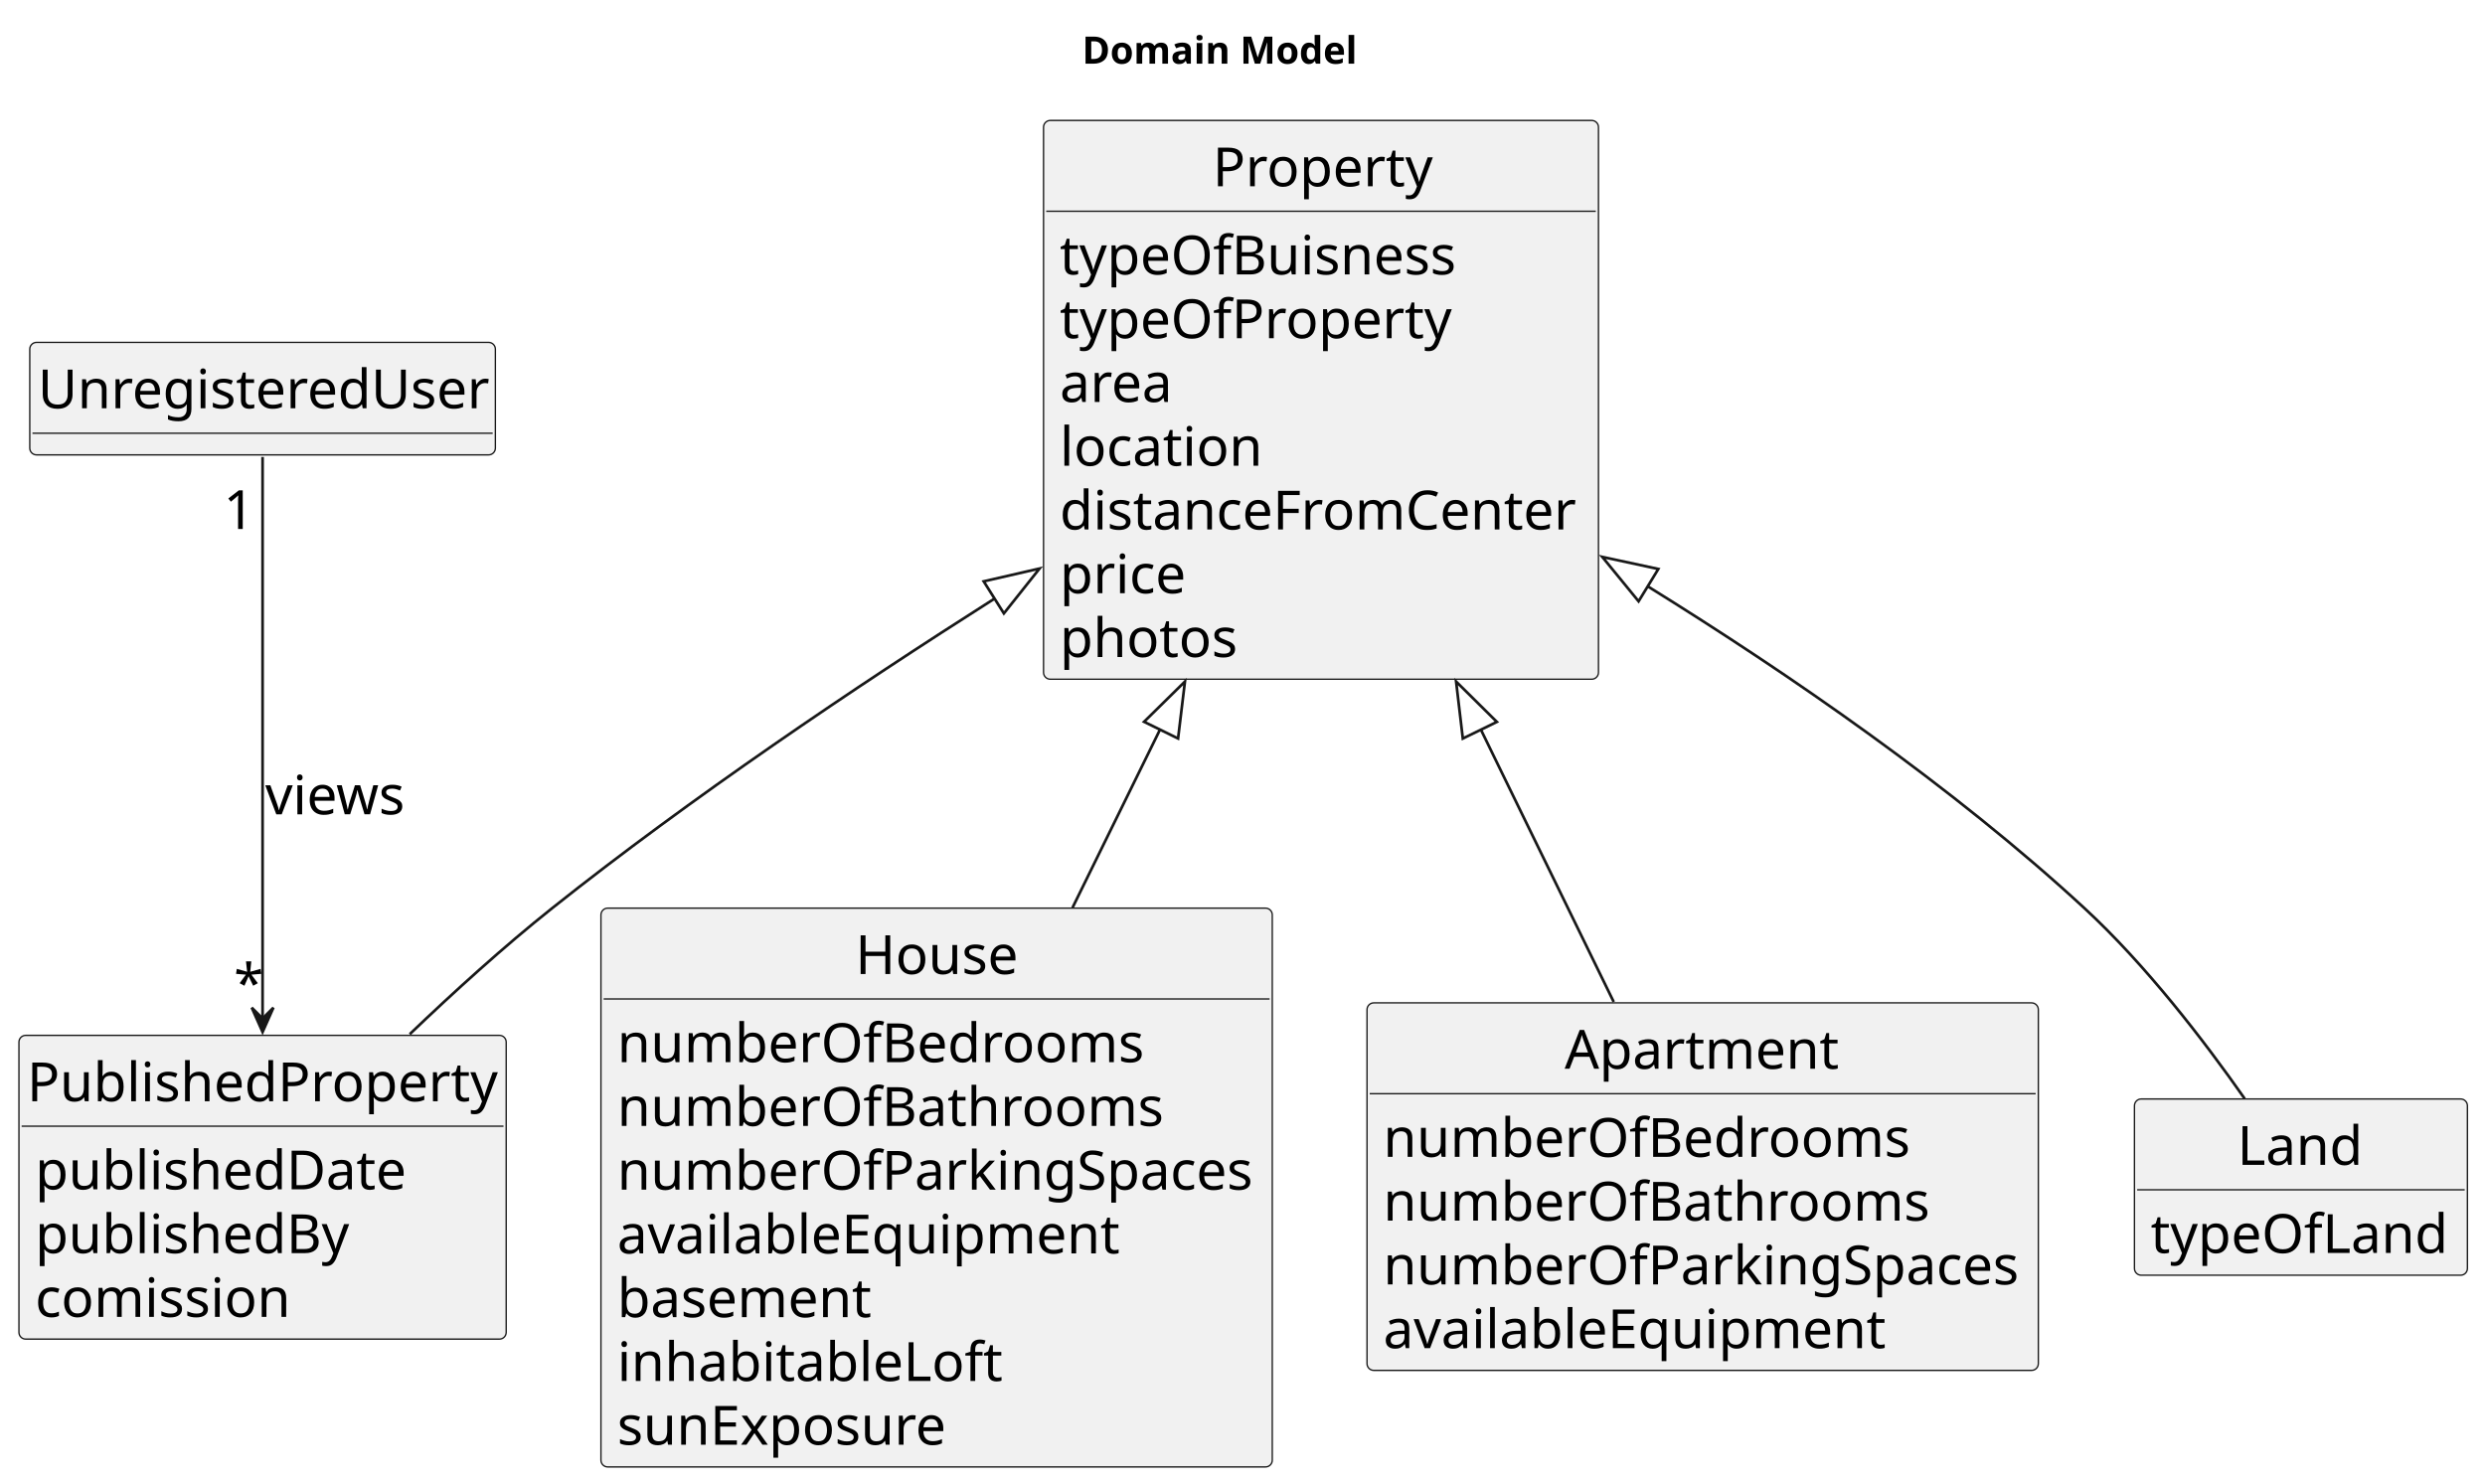
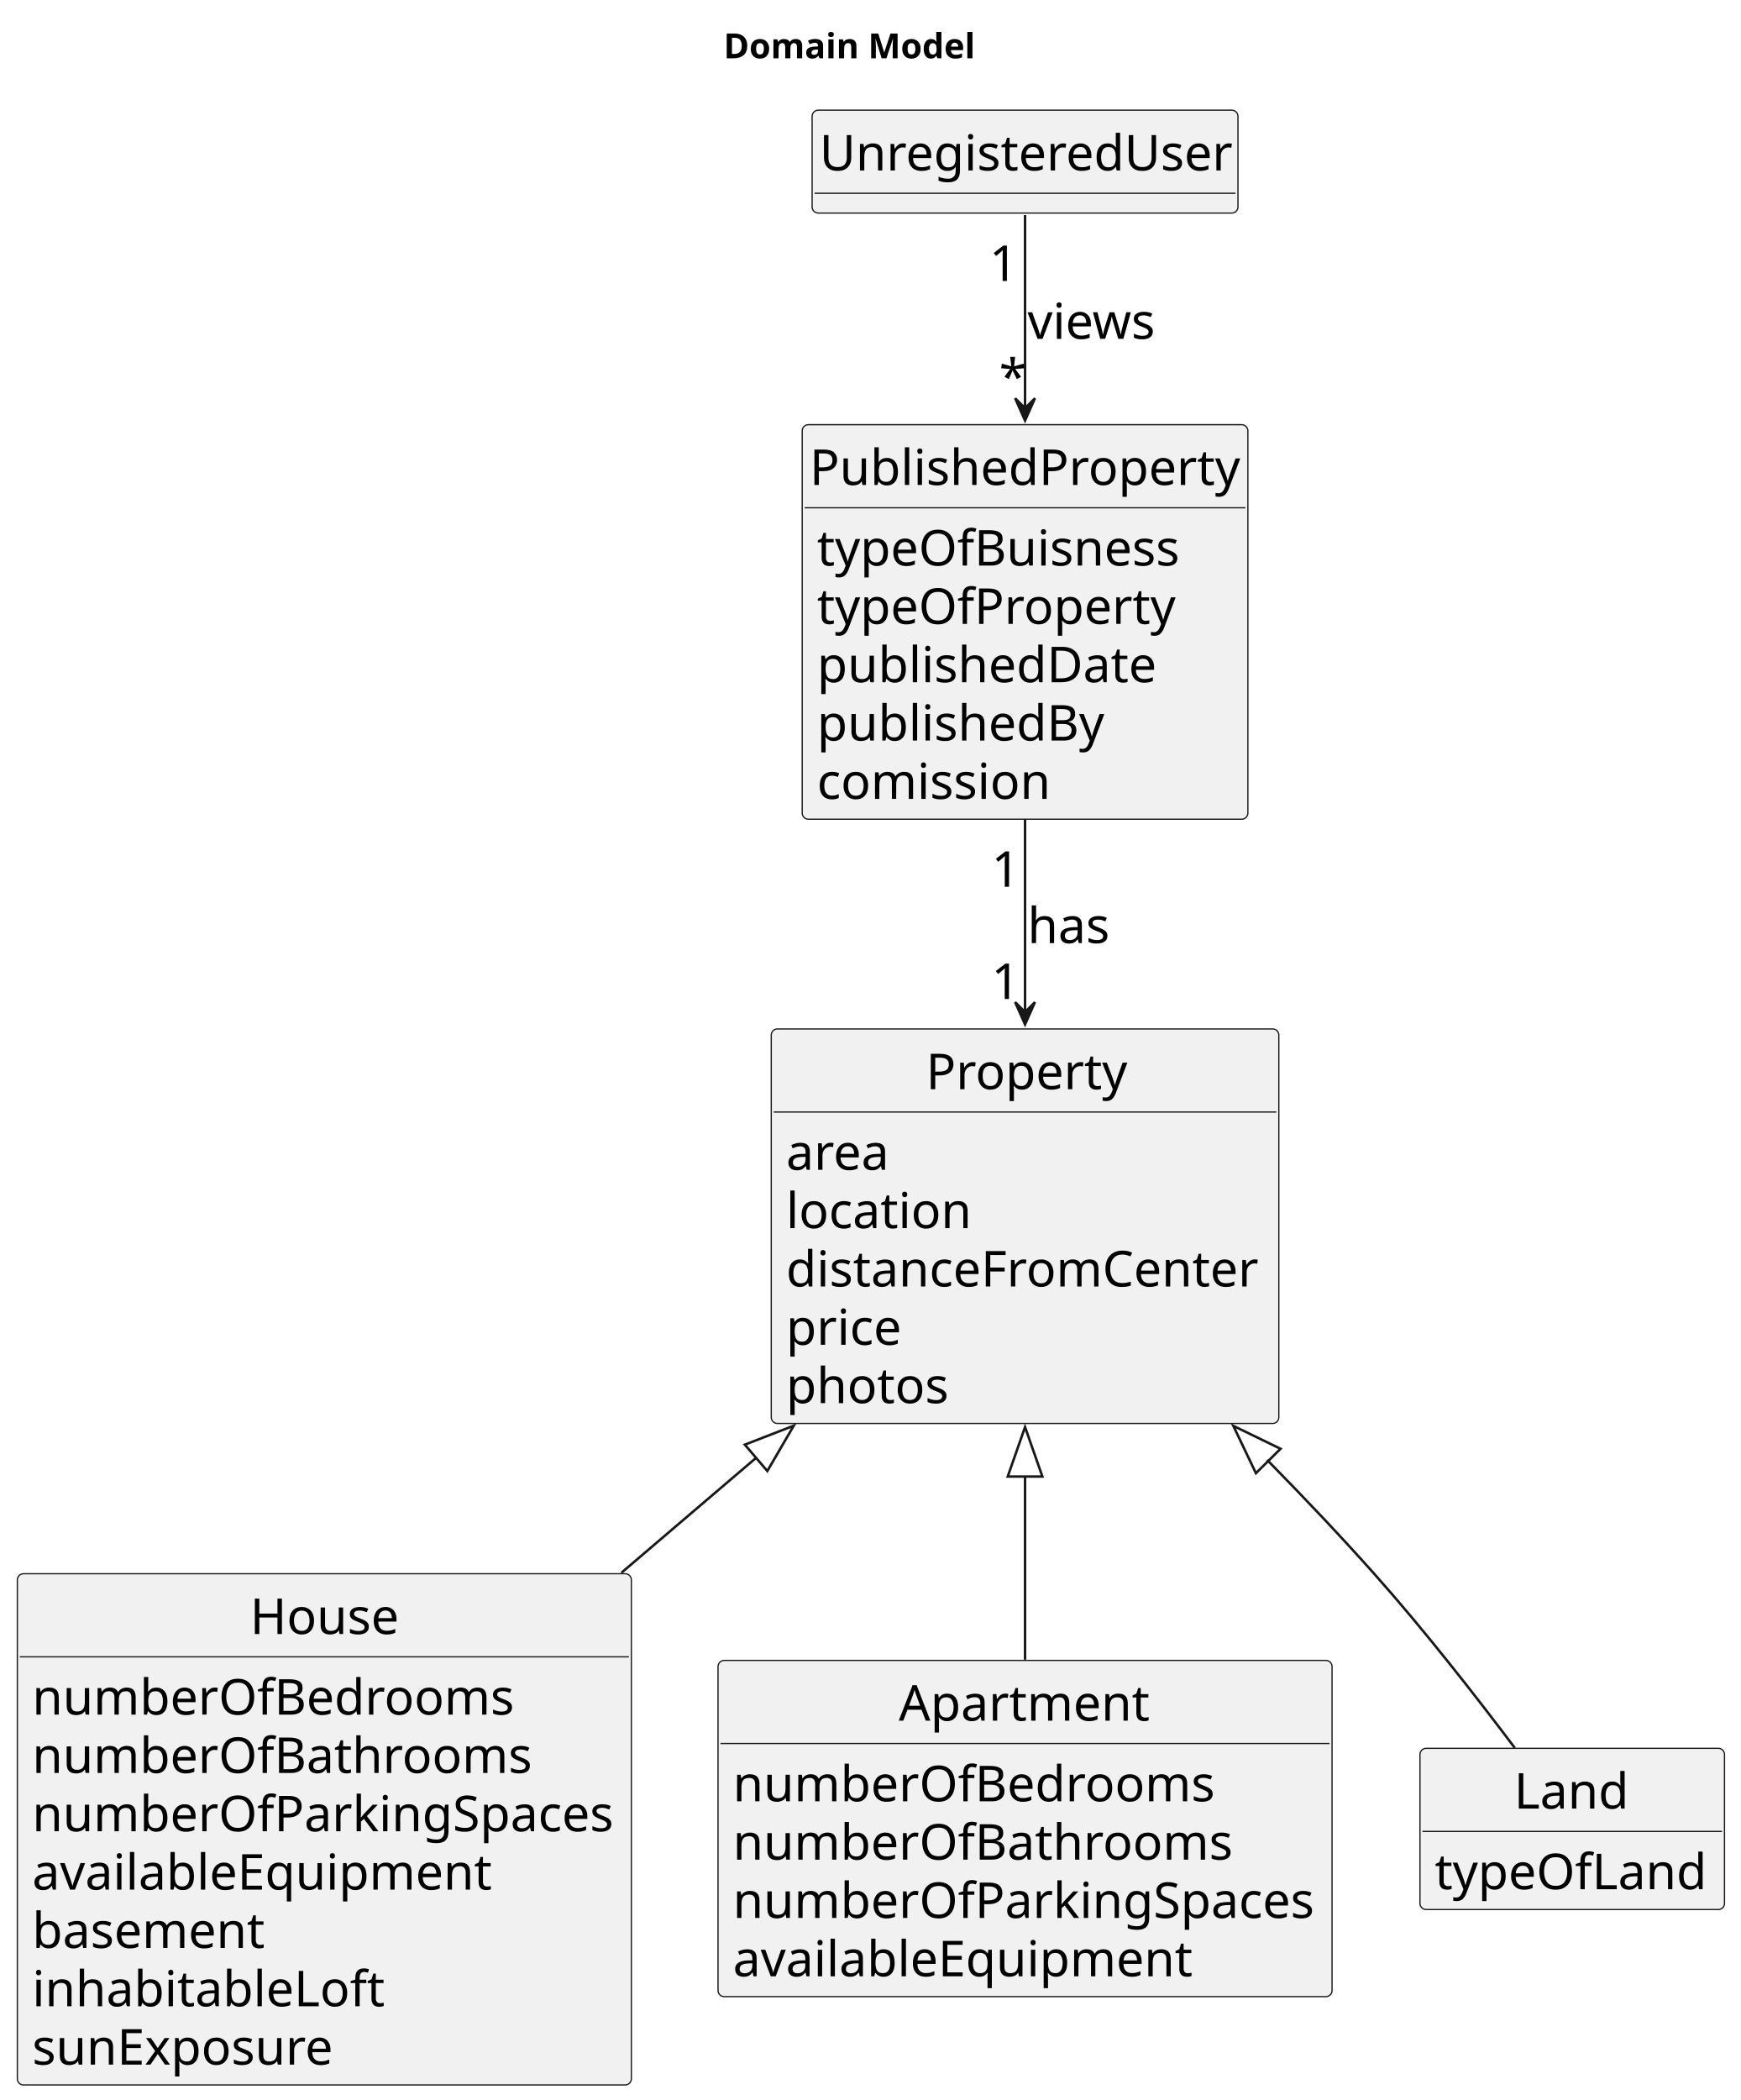
- <svg xmlns="http://www.w3.org/2000/svg" contentStyleType="text/css" height="548px" preserveAspectRatio="none" style="width:918px;height:548px;background:#FFFFFF;" version="1.1" viewBox="0 0 918 548" width="918px" zoomAndPan="magnify">
+ <svg xmlns="http://www.w3.org/2000/svg" contentStyleType="text/css" height="848px" preserveAspectRatio="none" style="width:703px;height:848px;background:#FFFFFF;" version="1.1" viewBox="0 0 703 848" width="703px" zoomAndPan="magnify">
  <defs />
  <g>
-     <text fill="#000000" font-family="sans-serif" font-size="14" font-weight="bold" lengthAdjust="spacing" textLength="105" x="399.75" y="23.535">Domain Model</text>
+     <text fill="#000000" font-family="sans-serif" font-size="14" font-weight="bold" lengthAdjust="spacing" textLength="105" x="292.25" y="23.535">Domain Model</text>
    <g id="elem_UnregisteredUser">
-       <rect codeLine="16" fill="#F1F1F1" height="41.555" id="UnregisteredUser" rx="2.5" ry="2.5" style="stroke:#181818;stroke-width:0.5;" width="172" x="11" y="126.488" />
-       <text fill="#000000" font-family="sans-serif" font-size="20" lengthAdjust="spacing" textLength="166" x="14" y="150.824">UnregisteredUser</text>
-       <line style="stroke:#181818;stroke-width:0.5;" x1="12" x2="182" y1="160.043" y2="160.043" />
+       <rect codeLine="16" fill="#F1F1F1" height="41.555" id="UnregisteredUser" rx="2.5" ry="2.5" style="stroke:#181818;stroke-width:0.5;" width="172" x="328" y="44.488" />
+       <text fill="#000000" font-family="sans-serif" font-size="20" lengthAdjust="spacing" textLength="166" x="331" y="68.824">UnregisteredUser</text>
+       <line style="stroke:#181818;stroke-width:0.5;" x1="329" x2="499" y1="78.043" y2="78.043" />
    </g>
    <g id="elem_Property">
-       <rect codeLine="20" fill="#F1F1F1" height="206.438" id="Property" rx="2.5" ry="2.5" style="stroke:#181818;stroke-width:0.5;" width="205" x="385.5" y="44.488" />
-       <text fill="#000000" font-family="sans-serif" font-size="20" lengthAdjust="spacing" textLength="80" x="448" y="68.824">Property</text>
-       <line style="stroke:#181818;stroke-width:0.5;" x1="386.5" x2="589.5" y1="78.043" y2="78.043" />
-       <text fill="#000000" font-family="sans-serif" font-size="20" lengthAdjust="spacing" textLength="147" x="391.5" y="101.379">typeOfBuisness</text>
-       <text fill="#000000" font-family="sans-serif" font-size="20" lengthAdjust="spacing" textLength="144" x="391.5" y="124.934">typeOfProperty</text>
-       <text fill="#000000" font-family="sans-serif" font-size="20" lengthAdjust="spacing" textLength="41" x="391.5" y="148.488">area</text>
-       <text fill="#000000" font-family="sans-serif" font-size="20" lengthAdjust="spacing" textLength="76" x="391.5" y="172.043">location</text>
-       <text fill="#000000" font-family="sans-serif" font-size="20" lengthAdjust="spacing" textLength="193" x="391.5" y="195.598">distanceFromCenter</text>
-       <text fill="#000000" font-family="sans-serif" font-size="20" lengthAdjust="spacing" textLength="48" x="391.5" y="219.152">price</text>
-       <text fill="#000000" font-family="sans-serif" font-size="20" lengthAdjust="spacing" textLength="66" x="391.5" y="242.707">photos</text>
+       <rect codeLine="20" fill="#F1F1F1" height="159.328" id="Property" rx="2.5" ry="2.5" style="stroke:#181818;stroke-width:0.5;" width="205" x="311.5" y="415.488" />
+       <text fill="#000000" font-family="sans-serif" font-size="20" lengthAdjust="spacing" textLength="80" x="374" y="439.824">Property</text>
+       <line style="stroke:#181818;stroke-width:0.5;" x1="312.5" x2="515.5" y1="449.043" y2="449.043" />
+       <text fill="#000000" font-family="sans-serif" font-size="20" lengthAdjust="spacing" textLength="41" x="317.5" y="472.379">area</text>
+       <text fill="#000000" font-family="sans-serif" font-size="20" lengthAdjust="spacing" textLength="76" x="317.5" y="495.934">location</text>
+       <text fill="#000000" font-family="sans-serif" font-size="20" lengthAdjust="spacing" textLength="193" x="317.5" y="519.488">distanceFromCenter</text>
+       <text fill="#000000" font-family="sans-serif" font-size="20" lengthAdjust="spacing" textLength="48" x="317.5" y="543.043">price</text>
+       <text fill="#000000" font-family="sans-serif" font-size="20" lengthAdjust="spacing" textLength="66" x="317.5" y="566.598">photos</text>
    </g>
    <g id="elem_PublishedProperty">
-       <rect codeLine="31" fill="#F1F1F1" height="112.219" id="PublishedProperty" rx="2.5" ry="2.5" style="stroke:#181818;stroke-width:0.5;" width="180" x="7" y="382.488" />
-       <text fill="#000000" font-family="sans-serif" font-size="20" lengthAdjust="spacing" textLength="174" x="10" y="406.824">PublishedProperty</text>
-       <line style="stroke:#181818;stroke-width:0.5;" x1="8" x2="186" y1="416.043" y2="416.043" />
-       <text fill="#000000" font-family="sans-serif" font-size="20" lengthAdjust="spacing" textLength="140" x="13" y="439.379">publishedDate</text>
-       <text fill="#000000" font-family="sans-serif" font-size="20" lengthAdjust="spacing" textLength="118" x="13" y="462.934">publishedBy</text>
-       <text fill="#000000" font-family="sans-serif" font-size="20" lengthAdjust="spacing" textLength="97" x="13" y="486.488">comission</text>
+       <rect codeLine="29" fill="#F1F1F1" height="159.328" id="PublishedProperty" rx="2.5" ry="2.5" style="stroke:#181818;stroke-width:0.5;" width="180" x="324" y="171.488" />
+       <text fill="#000000" font-family="sans-serif" font-size="20" lengthAdjust="spacing" textLength="174" x="327" y="195.824">PublishedProperty</text>
+       <line style="stroke:#181818;stroke-width:0.5;" x1="325" x2="503" y1="205.043" y2="205.043" />
+       <text fill="#000000" font-family="sans-serif" font-size="20" lengthAdjust="spacing" textLength="147" x="330" y="228.379">typeOfBuisness</text>
+       <text fill="#000000" font-family="sans-serif" font-size="20" lengthAdjust="spacing" textLength="144" x="330" y="251.934">typeOfProperty</text>
+       <text fill="#000000" font-family="sans-serif" font-size="20" lengthAdjust="spacing" textLength="140" x="330" y="275.488">publishedDate</text>
+       <text fill="#000000" font-family="sans-serif" font-size="20" lengthAdjust="spacing" textLength="118" x="330" y="299.043">publishedBy</text>
+       <text fill="#000000" font-family="sans-serif" font-size="20" lengthAdjust="spacing" textLength="97" x="330" y="322.598">comission</text>
    </g>
    <g id="elem_House">
-       <rect codeLine="37" fill="#F1F1F1" height="206.438" id="House" rx="2.5" ry="2.5" style="stroke:#181818;stroke-width:0.5;" width="248" x="222" y="335.488" />
-       <text fill="#000000" font-family="sans-serif" font-size="20" lengthAdjust="spacing" textLength="60" x="316" y="359.824">House</text>
-       <line style="stroke:#181818;stroke-width:0.5;" x1="223" x2="469" y1="369.043" y2="369.043" />
-       <text fill="#000000" font-family="sans-serif" font-size="20" lengthAdjust="spacing" textLength="195" x="228" y="392.379">numberOfBedrooms</text>
-       <text fill="#000000" font-family="sans-serif" font-size="20" lengthAdjust="spacing" textLength="201" x="228" y="415.934">numberOfBathrooms</text>
-       <text fill="#000000" font-family="sans-serif" font-size="20" lengthAdjust="spacing" textLength="236" x="228" y="439.488">numberOfParkingSpaces</text>
-       <text fill="#000000" font-family="sans-serif" font-size="20" lengthAdjust="spacing" textLength="189" x="228" y="463.043">availableEquipment</text>
-       <text fill="#000000" font-family="sans-serif" font-size="20" lengthAdjust="spacing" textLength="94" x="228" y="486.598">basement</text>
-       <text fill="#000000" font-family="sans-serif" font-size="20" lengthAdjust="spacing" textLength="145" x="228" y="510.152">inhabitableLoft</text>
-       <text fill="#000000" font-family="sans-serif" font-size="20" lengthAdjust="spacing" textLength="123" x="228" y="533.707">sunExposure</text>
+       <rect codeLine="37" fill="#F1F1F1" height="206.438" id="House" rx="2.5" ry="2.5" style="stroke:#181818;stroke-width:0.5;" width="248" x="7" y="635.488" />
+       <text fill="#000000" font-family="sans-serif" font-size="20" lengthAdjust="spacing" textLength="60" x="101" y="659.824">House</text>
+       <line style="stroke:#181818;stroke-width:0.5;" x1="8" x2="254" y1="669.043" y2="669.043" />
+       <text fill="#000000" font-family="sans-serif" font-size="20" lengthAdjust="spacing" textLength="195" x="13" y="692.379">numberOfBedrooms</text>
+       <text fill="#000000" font-family="sans-serif" font-size="20" lengthAdjust="spacing" textLength="201" x="13" y="715.934">numberOfBathrooms</text>
+       <text fill="#000000" font-family="sans-serif" font-size="20" lengthAdjust="spacing" textLength="236" x="13" y="739.488">numberOfParkingSpaces</text>
+       <text fill="#000000" font-family="sans-serif" font-size="20" lengthAdjust="spacing" textLength="189" x="13" y="763.043">availableEquipment</text>
+       <text fill="#000000" font-family="sans-serif" font-size="20" lengthAdjust="spacing" textLength="94" x="13" y="786.598">basement</text>
+       <text fill="#000000" font-family="sans-serif" font-size="20" lengthAdjust="spacing" textLength="145" x="13" y="810.152">inhabitableLoft</text>
+       <text fill="#000000" font-family="sans-serif" font-size="20" lengthAdjust="spacing" textLength="123" x="13" y="833.707">sunExposure</text>
    </g>
    <g id="elem_Apartment">
-       <rect codeLine="47" fill="#F1F1F1" height="135.773" id="Apartment" rx="2.5" ry="2.5" style="stroke:#181818;stroke-width:0.5;" width="248" x="505" y="370.488" />
-       <text fill="#000000" font-family="sans-serif" font-size="20" lengthAdjust="spacing" textLength="102" x="578" y="394.824">Apartment</text>
-       <line style="stroke:#181818;stroke-width:0.5;" x1="506" x2="752" y1="404.043" y2="404.043" />
-       <text fill="#000000" font-family="sans-serif" font-size="20" lengthAdjust="spacing" textLength="195" x="511" y="427.379">numberOfBedrooms</text>
-       <text fill="#000000" font-family="sans-serif" font-size="20" lengthAdjust="spacing" textLength="201" x="511" y="450.934">numberOfBathrooms</text>
-       <text fill="#000000" font-family="sans-serif" font-size="20" lengthAdjust="spacing" textLength="236" x="511" y="474.488">numberOfParkingSpaces</text>
-       <text fill="#000000" font-family="sans-serif" font-size="20" lengthAdjust="spacing" textLength="189" x="511" y="498.043">availableEquipment</text>
+       <rect codeLine="47" fill="#F1F1F1" height="135.773" id="Apartment" rx="2.5" ry="2.5" style="stroke:#181818;stroke-width:0.5;" width="248" x="290" y="670.488" />
+       <text fill="#000000" font-family="sans-serif" font-size="20" lengthAdjust="spacing" textLength="102" x="363" y="694.824">Apartment</text>
+       <line style="stroke:#181818;stroke-width:0.5;" x1="291" x2="537" y1="704.043" y2="704.043" />
+       <text fill="#000000" font-family="sans-serif" font-size="20" lengthAdjust="spacing" textLength="195" x="296" y="727.379">numberOfBedrooms</text>
+       <text fill="#000000" font-family="sans-serif" font-size="20" lengthAdjust="spacing" textLength="201" x="296" y="750.934">numberOfBathrooms</text>
+       <text fill="#000000" font-family="sans-serif" font-size="20" lengthAdjust="spacing" textLength="236" x="296" y="774.488">numberOfParkingSpaces</text>
+       <text fill="#000000" font-family="sans-serif" font-size="20" lengthAdjust="spacing" textLength="189" x="296" y="798.043">availableEquipment</text>
    </g>
    <g id="elem_Land">
-       <rect codeLine="54" fill="#F1F1F1" height="65.109" id="Land" rx="2.5" ry="2.5" style="stroke:#181818;stroke-width:0.5;" width="123" x="788.5" y="405.988" />
-       <text fill="#000000" font-family="sans-serif" font-size="20" lengthAdjust="spacing" textLength="47" x="826.5" y="430.324">Land</text>
-       <line style="stroke:#181818;stroke-width:0.5;" x1="789.5" x2="910.5" y1="439.543" y2="439.543" />
-       <text fill="#000000" font-family="sans-serif" font-size="20" lengthAdjust="spacing" textLength="111" x="794.5" y="462.879">typeOfLand</text>
-     </g>
-     <g id="link_Property_PublishedProperty">
-       <path d="M367.47,221.098 C315.67,254.008 255.36,294.638 204,335.488 C186.12,349.708 167.74,366.368 151.37,382.048 " fill="none" id="Property-backto-PublishedProperty" style="stroke:#181818;stroke-width:1.0;" />
-       <polygon fill="none" points="363.39,214.768,384.04,210.028,370.85,226.608,363.39,214.768" style="stroke:#181818;stroke-width:1.0;" />
+       <rect codeLine="54" fill="#F1F1F1" height="65.109" id="Land" rx="2.5" ry="2.5" style="stroke:#181818;stroke-width:0.5;" width="123" x="573.5" y="705.988" />
+       <text fill="#000000" font-family="sans-serif" font-size="20" lengthAdjust="spacing" textLength="47" x="611.5" y="730.324">Land</text>
+       <line style="stroke:#181818;stroke-width:0.5;" x1="574.5" x2="695.5" y1="739.543" y2="739.543" />
+       <text fill="#000000" font-family="sans-serif" font-size="20" lengthAdjust="spacing" textLength="111" x="579.5" y="762.879">typeOfLand</text>
    </g>
    <g id="link_Property_House">
-       <path d="M428.59,269.398 C417.82,291.328 406.67,313.998 396.2,335.328 " fill="none" id="Property-backto-House" style="stroke:#181818;stroke-width:1.0;" />
-       <polygon fill="none" points="422.63,266.648,437.74,251.788,435.2,272.818,422.63,266.648" style="stroke:#181818;stroke-width:1.0;" />
+       <path d="M305.57,588.518 C287.71,603.758 269.1,619.638 250.98,635.098 " fill="none" id="Property-backto-House" style="stroke:#181818;stroke-width:1.0;" />
+       <polygon fill="none" points="300.82,583.368,320.58,575.708,309.91,594.018,300.82,583.368" style="stroke:#181818;stroke-width:1.0;" />
    </g>
    <g id="link_Property_Apartment">
-       <path d="M547.11,269.648 C563.88,304.018 581.54,340.208 596.14,370.148 " fill="none" id="Property-backto-Apartment" style="stroke:#181818;stroke-width:1.0;" />
-       <polygon fill="none" points="540.39,272.828,537.91,251.788,552.97,266.688,540.39,272.828" style="stroke:#181818;stroke-width:1.0;" />
+       <path d="M414,596.218 C414,621.148 414,647.278 414,670.198 " fill="none" id="Property-backto-Apartment" style="stroke:#181818;stroke-width:1.0;" />
+       <polygon fill="none" points="407,596.248,414,576.248,421,596.248,407,596.248" style="stroke:#181818;stroke-width:1.0;" />
    </g>
    <g id="link_Property_Land">
-       <path d="M608.71,216.618 C661.1,249.108 721.44,290.648 770,335.488 C792.82,356.558 814.28,384.548 829.22,405.878 " fill="none" id="Property-backto-Land" style="stroke:#181818;stroke-width:1.0;" />
-       <polygon fill="none" points="605.32,222.138,591.91,205.738,612.62,210.198,605.32,222.138" style="stroke:#181818;stroke-width:1.0;" />
+       <path d="M511.78,589.538 C526.58,604.598 541.43,620.258 555,635.488 C575.21,658.168 596.36,685.298 611.83,705.868 " fill="none" id="Property-backto-Land" style="stroke:#181818;stroke-width:1.0;" />
+       <polygon fill="none" points="507.25,594.898,498.12,575.778,517.18,585.038,507.25,594.898" style="stroke:#181818;stroke-width:1.0;" />
    </g>
    <g id="link_UnregisteredUser_PublishedProperty">
-       <path codeLine="58" d="M97,168.808 C97,211.338 97,311.178 97,376.448 " fill="none" id="UnregisteredUser-to-PublishedProperty" style="stroke:#181818;stroke-width:1.0;" />
-       <polygon fill="#181818" points="97,381.258,101,372.258,97,376.258,93,372.258,97,381.258" style="stroke:#181818;stroke-width:1.0;" />
-       <text fill="#000000" font-family="sans-serif" font-size="20" lengthAdjust="spacing" textLength="52" x="98" y="300.824">views</text>
-       <text fill="#000000" font-family="sans-serif" font-size="20" lengthAdjust="spacing" textLength="13" x="82.578" y="195.433">1</text>
-       <text fill="#000000" font-family="sans-serif" font-size="20" lengthAdjust="spacing" textLength="10" x="86.391" y="370.36">*</text>
+       <path codeLine="58" d="M414,86.828 C414,105.988 414,136.038 414,165.148 " fill="none" id="UnregisteredUser-to-PublishedProperty" style="stroke:#181818;stroke-width:1.0;" />
+       <polygon fill="#181818" points="414,169.828,418,160.828,414,164.828,410,160.828,414,169.828" style="stroke:#181818;stroke-width:1.0;" />
+       <text fill="#000000" font-family="sans-serif" font-size="20" lengthAdjust="spacing" textLength="52" x="415" y="136.824">views</text>
+       <text fill="#000000" font-family="sans-serif" font-size="20" lengthAdjust="spacing" textLength="13" x="399.578" y="113.457">1</text>
+       <text fill="#000000" font-family="sans-serif" font-size="20" lengthAdjust="spacing" textLength="10" x="403.539" y="159.293">*</text>
+     </g>
+     <g id="link_PublishedProperty_Property">
+       <path codeLine="59" d="M414,330.888 C414,355.818 414,383.458 414,408.798 " fill="none" id="PublishedProperty-to-Property" style="stroke:#181818;stroke-width:1.0;" />
+       <polygon fill="#181818" points="414,413.678,418,404.678,414,408.678,410,404.678,414,413.678" style="stroke:#181818;stroke-width:1.0;" />
+       <text fill="#000000" font-family="sans-serif" font-size="20" lengthAdjust="spacing" textLength="33" x="415" y="380.824">has</text>
+       <text fill="#000000" font-family="sans-serif" font-size="20" lengthAdjust="spacing" textLength="13" x="400.441" y="358.089">1</text>
+       <text fill="#000000" font-family="sans-serif" font-size="20" lengthAdjust="spacing" textLength="13" x="400.421" y="403.403">1</text>
    </g>
  </g>
</svg>
